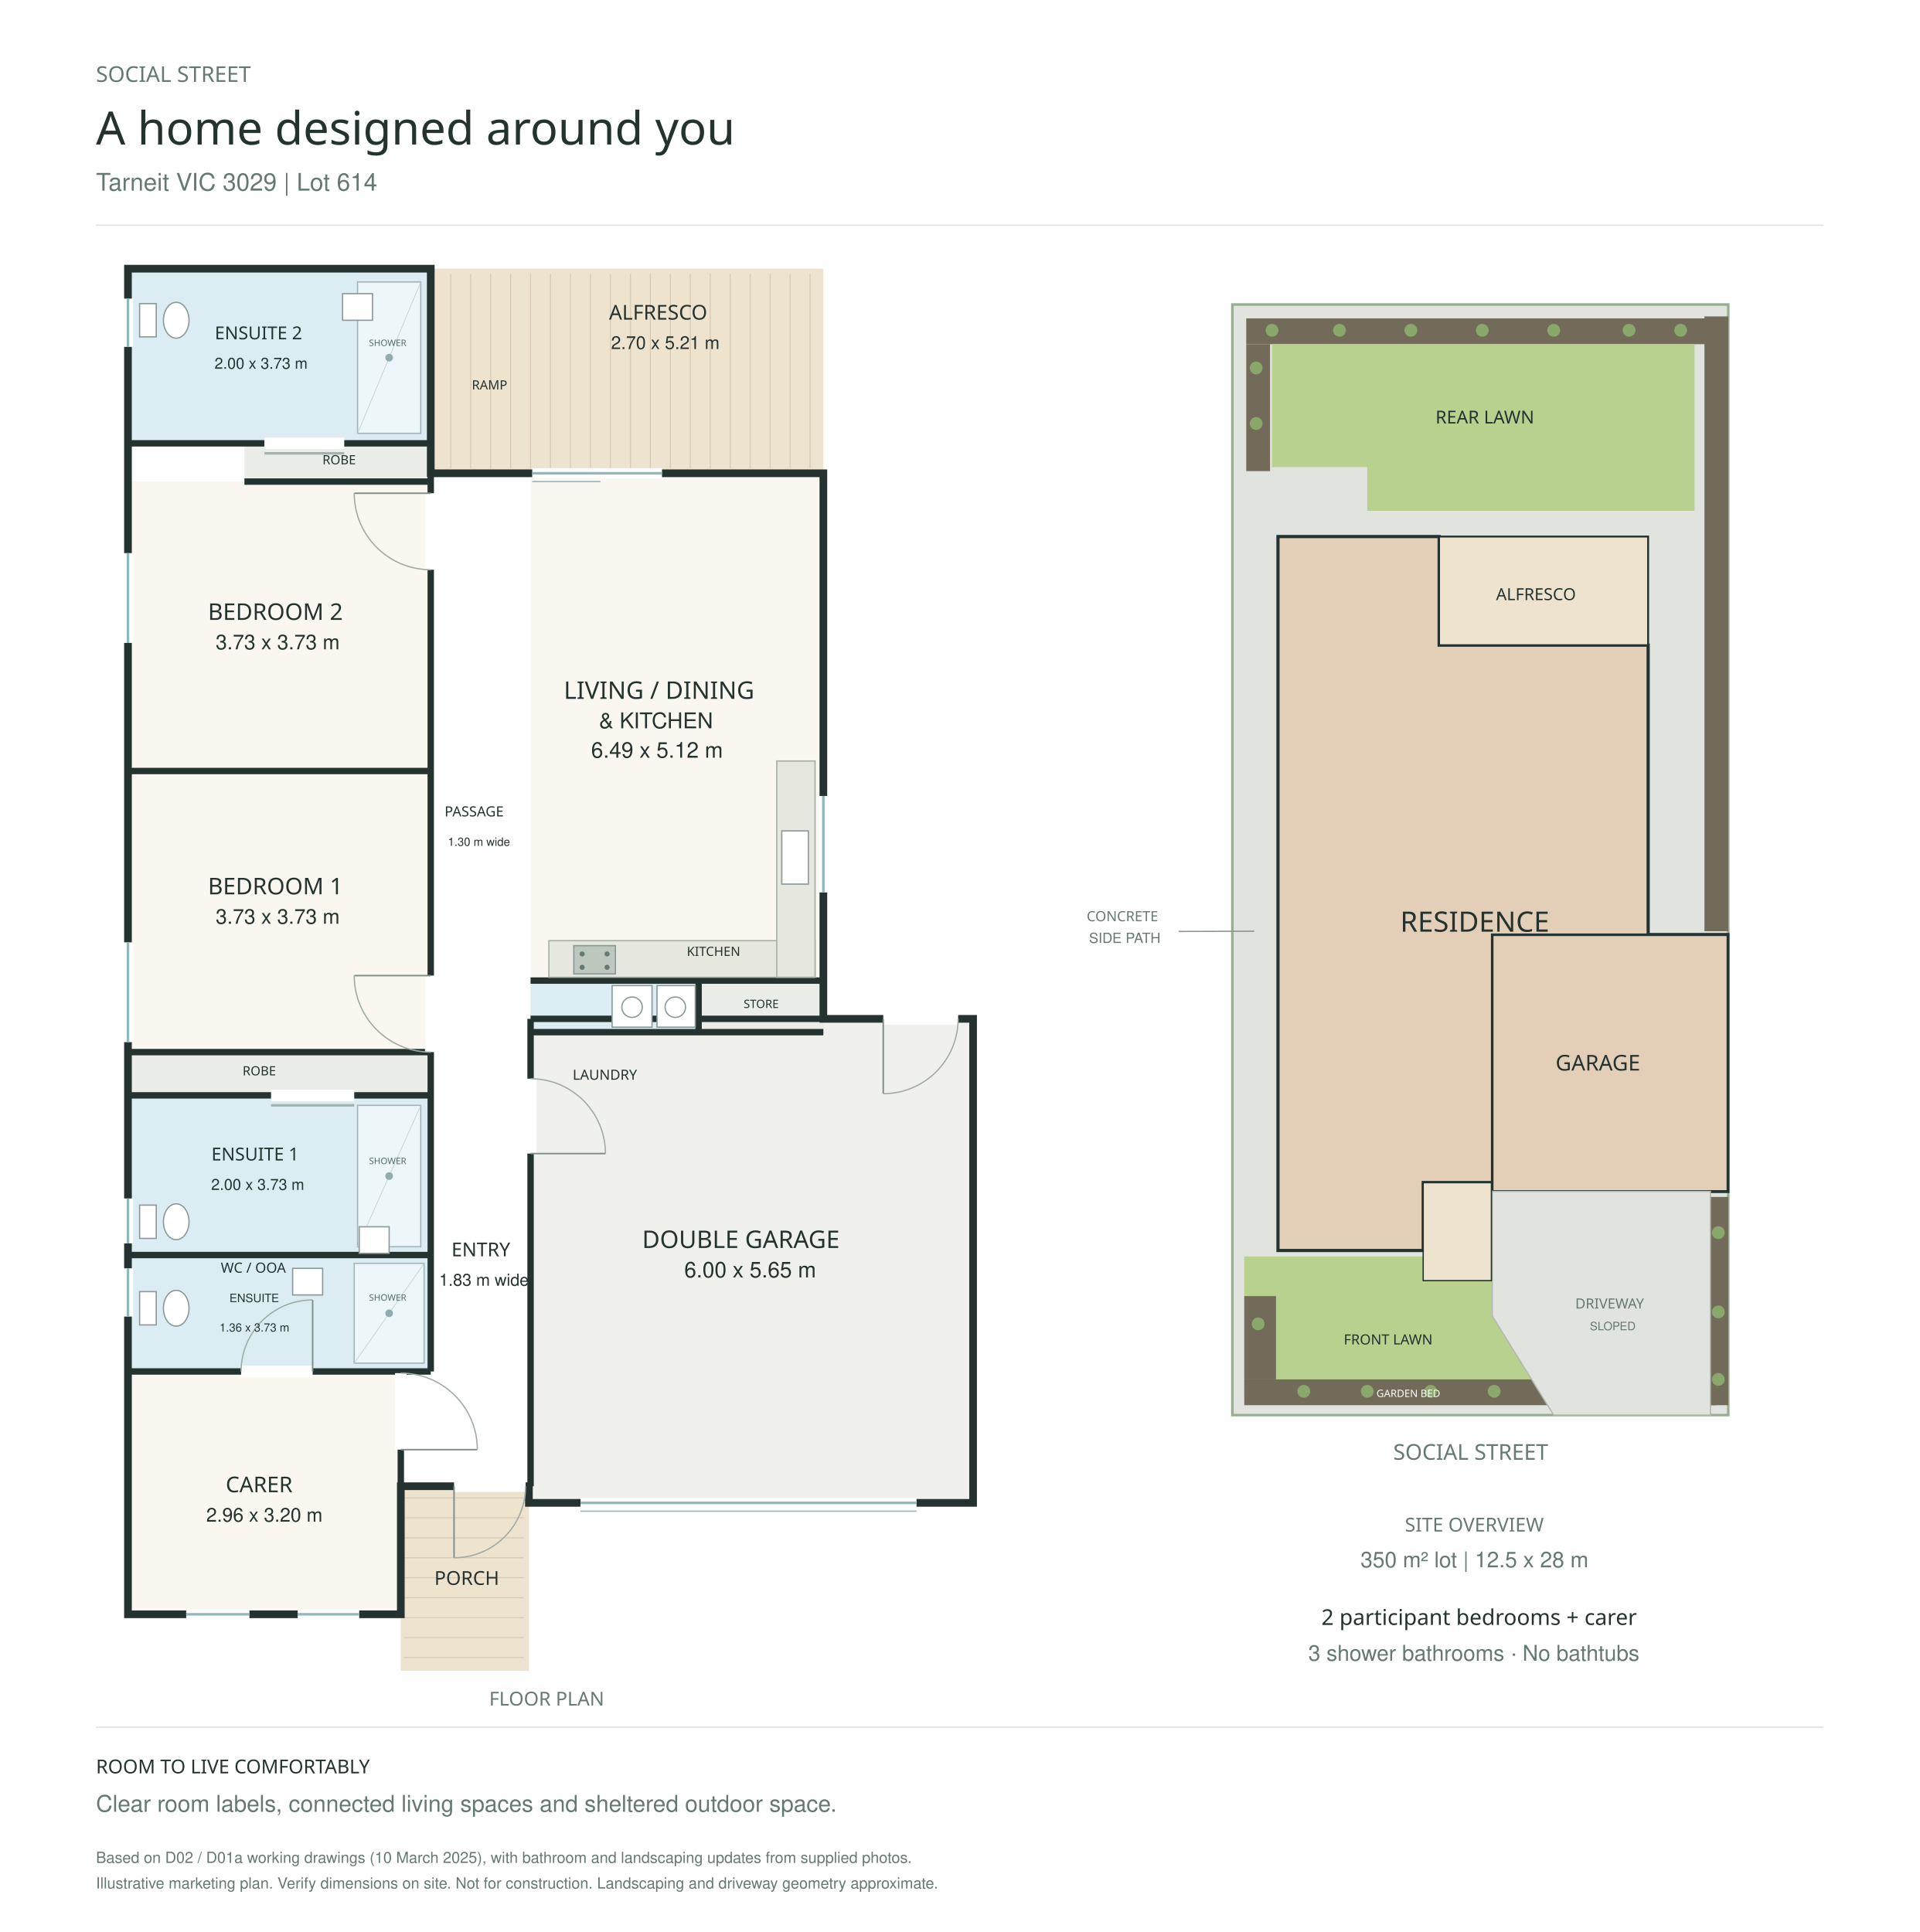
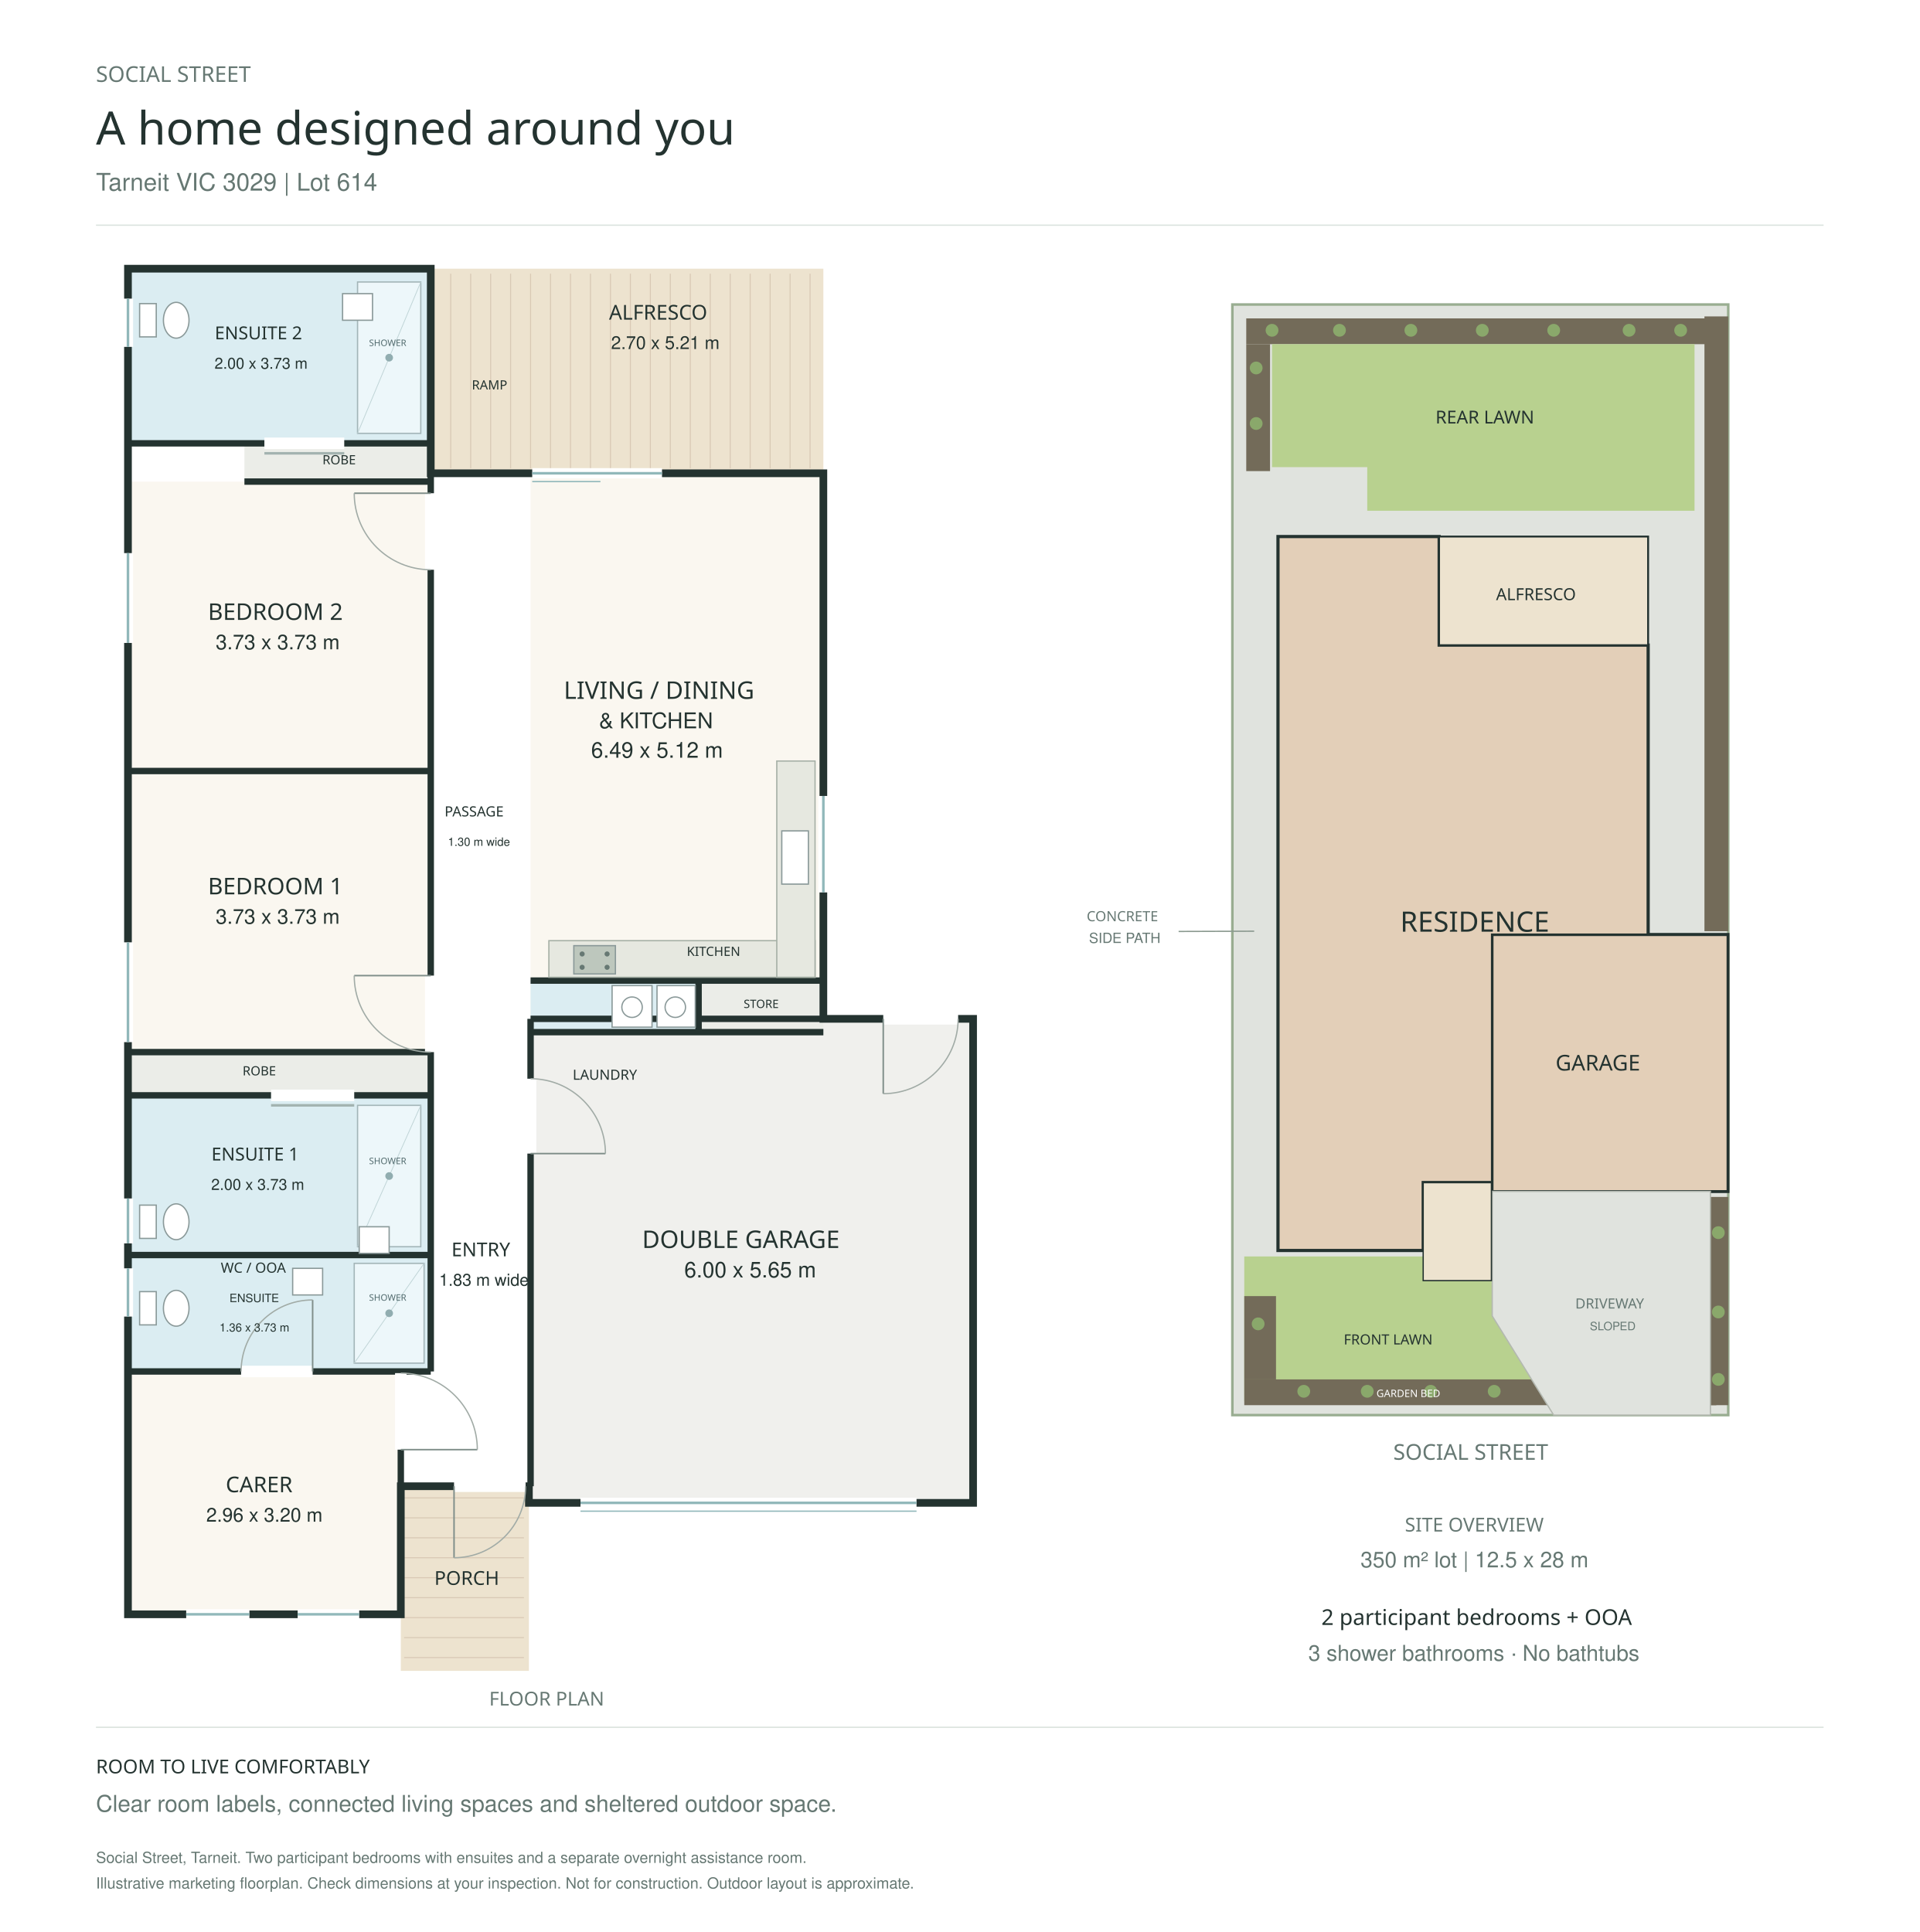
<svg xmlns="http://www.w3.org/2000/svg" width="1500" height="1510" preserveAspectRatio="xMinYMin meet" viewBox="0 0 1500 1510" version="1.0" fill-rule="evenodd">
  <clipPath id="clip">
    <rect x="0" y="0" width="1500" height="1510" />
  </clipPath>
  <g id="group" transform="scale(1,-1) translate(0,-1510)" style="clip-path: url(#clip)">
    <g transform="">
      <rect x="0" y="0" width="1500" height="1510" style="stroke: none; stroke-linecap: butt; stroke-width: 1; fill: rgb(100%,100%,100%); fill-rule: evenodd;" />
      <text x="75" y="1446" style="font-family: Helvetica-Bold; font-size: 17px;fill: rgb(40%,47%,45%); stroke:none;" transform="translate(0,2892) scale(1,-1)">SOCIAL STREET</text>
      <text x="75" y="1397" style="font-family: Helvetica-Bold; font-size: 36px;fill: rgb(14%,20%,19%); stroke:none;" transform="translate(0,2794) scale(1,-1)">A home designed around you</text>
      <text x="75" y="1361" style="font-family: Helvetica; font-size: 19px;fill: rgb(40%,47%,45%); stroke:none;" transform="translate(0,2722) scale(1,-1)">Tarneit VIC 3029  |  Lot 614</text>
      <path d="M 75,1334 L 1425,1334 Z" style="stroke: rgb(86%,89%,87%); stroke-linecap: butt; stroke-width: 1;" />
      <polygon points="100 248.3, 100 1300, 336.6 1300, 336.6 1140.1, 643.4 1140.1, 643.4 713.7, 760.4 713.7, 760.4 335.4, 413.3 335.4, 413.3 348.4, 313.2 348.4, 313.2 248.3" style="stroke: none; stroke-linecap: butt; stroke-width: 5; fill: rgb(100%,100%,100%); fill-rule: evenodd;" />
      <rect x="100.0" y="248.3" width="213.2" height="189.8" style="stroke: none; stroke-linecap: butt; stroke-width: 1; fill: rgb(98%,97%,94%); fill-rule: evenodd;" />
      <rect x="100.0" y="438.1" width="236.6" height="91.0" style="stroke: none; stroke-linecap: butt; stroke-width: 1; fill: rgb(86%,93%,95%); fill-rule: evenodd;" />
      <rect x="100.0" y="529.1" width="236.6" height="124.8" style="stroke: none; stroke-linecap: butt; stroke-width: 1; fill: rgb(86%,93%,95%); fill-rule: evenodd;" />
      <rect x="100.0" y="687.7" width="236.6" height="219.7" style="stroke: none; stroke-linecap: butt; stroke-width: 1; fill: rgb(98%,97%,94%); fill-rule: evenodd;" />
      <rect x="100.0" y="907.4" width="236.6" height="226.2" style="stroke: none; stroke-linecap: butt; stroke-width: 1; fill: rgb(98%,97%,94%); fill-rule: evenodd;" />
      <rect x="100.0" y="1163.5" width="236.6" height="136.5" style="stroke: none; stroke-linecap: butt; stroke-width: 1; fill: rgb(86%,93%,95%); fill-rule: evenodd;" />
      <rect x="414.6" y="713.7" width="228.8" height="426.4" style="stroke: none; stroke-linecap: butt; stroke-width: 1; fill: rgb(98%,97%,94%); fill-rule: evenodd;" />
      <rect x="414.6" y="335.4" width="345.8" height="378.3" style="stroke: none; stroke-linecap: butt; stroke-width: 1; fill: rgb(94%,94%,93%); fill-rule: evenodd;" />
      <rect x="100.0" y="653.9" width="236.6" height="33.8" style="stroke: none; stroke-linecap: butt; stroke-width: 1; fill: rgb(92%,93%,91%); fill-rule: evenodd;" />
      <rect x="191.0" y="1133.6" width="145.6" height="29.9" style="stroke: none; stroke-linecap: butt; stroke-width: 1; fill: rgb(92%,93%,91%); fill-rule: evenodd;" />
      <rect x="414.6" y="703.3" width="131.3" height="40.3" style="stroke: none; stroke-linecap: butt; stroke-width: 1; fill: rgb(86%,93%,95%); fill-rule: evenodd;" />
      <rect x="545.9" y="703.3" width="97.5" height="40.3" style="stroke: none; stroke-linecap: butt; stroke-width: 1; fill: rgb(92%,93%,91%); fill-rule: evenodd;" />
      <rect x="313.2" y="204.1" width="100.1" height="144.3" style="stroke: none; stroke-linecap: butt; stroke-width: 1; fill: rgb(93%,89%,81%); fill-rule: evenodd;" />
      <rect x="336.6" y="1140.1" width="306.8" height="159.9" style="stroke: none; stroke-linecap: butt; stroke-width: 1; fill: rgb(93%,89%,81%); fill-rule: evenodd;" />
      <path d="M 352.2,1144 L 352.2,1296.1 Z" style="stroke: rgb(85%,79%,71%); stroke-linecap: butt; stroke-width: 0.8;" />
      <path d="M 367.8,1144 L 367.8,1296.1 Z" style="stroke: rgb(85%,79%,71%); stroke-linecap: butt; stroke-width: 0.8;" />
      <path d="M 383.4,1144 L 383.4,1296.1 Z" style="stroke: rgb(85%,79%,71%); stroke-linecap: butt; stroke-width: 0.8;" />
      <path d="M 399,1144 L 399,1296.1 Z" style="stroke: rgb(85%,79%,71%); stroke-linecap: butt; stroke-width: 0.8;" />
      <path d="M 414.6,1144 L 414.6,1296.1 Z" style="stroke: rgb(85%,79%,71%); stroke-linecap: butt; stroke-width: 0.8;" />
      <path d="M 430.2,1144 L 430.2,1296.1 Z" style="stroke: rgb(85%,79%,71%); stroke-linecap: butt; stroke-width: 0.8;" />
      <path d="M 445.8,1144 L 445.8,1296.1 Z" style="stroke: rgb(85%,79%,71%); stroke-linecap: butt; stroke-width: 0.8;" />
      <path d="M 461.4,1144 L 461.4,1296.1 Z" style="stroke: rgb(85%,79%,71%); stroke-linecap: butt; stroke-width: 0.8;" />
      <path d="M 477,1144 L 477,1296.1 Z" style="stroke: rgb(85%,79%,71%); stroke-linecap: butt; stroke-width: 0.8;" />
      <path d="M 492.6,1144 L 492.6,1296.1 Z" style="stroke: rgb(85%,79%,71%); stroke-linecap: butt; stroke-width: 0.8;" />
      <path d="M 508.2,1144 L 508.2,1296.1 Z" style="stroke: rgb(85%,79%,71%); stroke-linecap: butt; stroke-width: 0.8;" />
      <path d="M 523.8,1144 L 523.8,1296.1 Z" style="stroke: rgb(85%,79%,71%); stroke-linecap: butt; stroke-width: 0.8;" />
      <path d="M 539.4,1144 L 539.4,1296.1 Z" style="stroke: rgb(85%,79%,71%); stroke-linecap: butt; stroke-width: 0.8;" />
      <path d="M 555,1144 L 555,1296.1 Z" style="stroke: rgb(85%,79%,71%); stroke-linecap: butt; stroke-width: 0.8;" />
      <path d="M 570.6,1144 L 570.6,1296.1 Z" style="stroke: rgb(85%,79%,71%); stroke-linecap: butt; stroke-width: 0.8;" />
      <path d="M 586.2,1144 L 586.2,1296.1 Z" style="stroke: rgb(85%,79%,71%); stroke-linecap: butt; stroke-width: 0.8;" />
      <path d="M 601.8,1144 L 601.8,1296.1 Z" style="stroke: rgb(85%,79%,71%); stroke-linecap: butt; stroke-width: 0.8;" />
      <path d="M 617.4,1144 L 617.4,1296.1 Z" style="stroke: rgb(85%,79%,71%); stroke-linecap: butt; stroke-width: 0.8;" />
      <path d="M 633,1144 L 633,1296.1 Z" style="stroke: rgb(85%,79%,71%); stroke-linecap: butt; stroke-width: 0.8;" />
      <path d="M 315.8,214.5 L 409.4,214.5 Z" style="stroke: rgb(85%,79%,71%); stroke-linecap: butt; stroke-width: 0.8;" />
      <path d="M 315.8,230.1 L 409.4,230.1 Z" style="stroke: rgb(85%,79%,71%); stroke-linecap: butt; stroke-width: 0.8;" />
      <path d="M 315.8,245.7 L 409.4,245.7 Z" style="stroke: rgb(85%,79%,71%); stroke-linecap: butt; stroke-width: 0.8;" />
      <path d="M 315.8,261.3 L 409.4,261.3 Z" style="stroke: rgb(85%,79%,71%); stroke-linecap: butt; stroke-width: 0.8;" />
      <path d="M 315.8,276.9 L 409.4,276.9 Z" style="stroke: rgb(85%,79%,71%); stroke-linecap: butt; stroke-width: 0.8;" />
      <path d="M 315.8,292.5 L 409.4,292.5 Z" style="stroke: rgb(85%,79%,71%); stroke-linecap: butt; stroke-width: 0.8;" />
      <path d="M 315.8,308.1 L 409.4,308.1 Z" style="stroke: rgb(85%,79%,71%); stroke-linecap: butt; stroke-width: 0.8;" />
      <path d="M 315.8,323.7 L 409.4,323.7 Z" style="stroke: rgb(85%,79%,71%); stroke-linecap: butt; stroke-width: 0.8;" />
      <path d="M 315.8,339.3 L 409.4,339.3 Z" style="stroke: rgb(85%,79%,71%); stroke-linecap: butt; stroke-width: 0.8;" />
      <polygon points="100 248.3, 100 1300, 336.6 1300, 336.6 1140.1, 643.4 1140.1, 643.4 713.7, 760.4 713.7, 760.4 335.4, 413.3 335.4, 413.3 348.4, 313.2 348.4, 313.2 248.3" style="stroke: rgb(14%,20%,19%); stroke-linecap: butt; stroke-width: 6; fill: none; fill-rule: evenodd;" />
      <path d="M 100,438.1 L 336.6,438.1 Z" style="stroke: rgb(14%,20%,19%); stroke-linecap: butt; stroke-width: 5;" />
      <path d="M 100,529.1 L 336.6,529.1 Z" style="stroke: rgb(14%,20%,19%); stroke-linecap: butt; stroke-width: 5;" />
      <path d="M 100,653.9 L 336.6,653.9 Z" style="stroke: rgb(14%,20%,19%); stroke-linecap: butt; stroke-width: 5;" />
      <path d="M 100,687.7 L 336.6,687.7 Z" style="stroke: rgb(14%,20%,19%); stroke-linecap: butt; stroke-width: 5;" />
      <path d="M 100,907.4 L 336.6,907.4 Z" style="stroke: rgb(14%,20%,19%); stroke-linecap: butt; stroke-width: 5;" />
      <path d="M 191,1133.6 L 336.6,1133.6 Z" style="stroke: rgb(14%,20%,19%); stroke-linecap: butt; stroke-width: 5;" />
      <path d="M 100,1163.5 L 336.6,1163.5 Z" style="stroke: rgb(14%,20%,19%); stroke-linecap: butt; stroke-width: 5;" />
      <path d="M 336.6,438.1 L 336.6,1140.1 Z" style="stroke: rgb(14%,20%,19%); stroke-linecap: butt; stroke-width: 5;" />
      <path d="M 313.2,248.3 L 313.2,438.1 Z" style="stroke: rgb(14%,20%,19%); stroke-linecap: butt; stroke-width: 5;" />
      <path d="M 414.6,348.4 L 414.6,713.7 Z" style="stroke: rgb(14%,20%,19%); stroke-linecap: butt; stroke-width: 5;" />
      <path d="M 414.6,713.7 L 760.4,713.7 Z" style="stroke: rgb(14%,20%,19%); stroke-linecap: butt; stroke-width: 5;" />
      <path d="M 414.6,743.6 L 643.4,743.6 Z" style="stroke: rgb(14%,20%,19%); stroke-linecap: butt; stroke-width: 5;" />
      <path d="M 414.6,703.3 L 643.4,703.3 Z" style="stroke: rgb(14%,20%,19%); stroke-linecap: butt; stroke-width: 5;" />
      <path d="M 545.9,703.3 L 545.9,743.6 Z" style="stroke: rgb(14%,20%,19%); stroke-linecap: butt; stroke-width: 5;" />
      <path d="M 313.2,377 L 313.2,436.8 Z" style="stroke: rgb(100%,100%,100%); stroke-linecap: butt; stroke-width: 9;" />
      <path d="M 313.2,377 L 373,377 Z" style="stroke: rgb(50%,56%,54%); stroke-linecap: butt; stroke-width: 1.2;" />
      <path d="M 313.2 436.8 C 346.228 436.8 373 410.028 373 377 " style="stroke: rgb(63%,67%,65%); stroke-linecap: butt; stroke-width: 1; fill: none; fill-rule: evenodd;" />
      <path d="M 244.3,438.1 L 188.4,438.1 Z" style="stroke: rgb(100%,100%,100%); stroke-linecap: butt; stroke-width: 9;" />
      <path d="M 244.3,438.1 L 244.3,494 Z" style="stroke: rgb(50%,56%,54%); stroke-linecap: butt; stroke-width: 1.2;" />
      <path d="M 188.4 438.1 C 188.4 468.974 213.426 494 244.3 494 " style="stroke: rgb(63%,67%,65%); stroke-linecap: butt; stroke-width: 1; fill: none; fill-rule: evenodd;" />
      <path d="M 336.6,747.5 L 336.6,687.7 Z" style="stroke: rgb(100%,100%,100%); stroke-linecap: butt; stroke-width: 9;" />
      <path d="M 336.6,747.5 L 276.8,747.5 Z" style="stroke: rgb(50%,56%,54%); stroke-linecap: butt; stroke-width: 1.2;" />
      <path d="M 336.6 687.7 C 303.572 687.7 276.8 714.472 276.8 747.5 " style="stroke: rgb(63%,67%,65%); stroke-linecap: butt; stroke-width: 1; fill: none; fill-rule: evenodd;" />
      <path d="M 336.6,1124.5 L 336.6,1064.7 Z" style="stroke: rgb(100%,100%,100%); stroke-linecap: butt; stroke-width: 9;" />
      <path d="M 336.6,1124.5 L 276.8,1124.5 Z" style="stroke: rgb(50%,56%,54%); stroke-linecap: butt; stroke-width: 1.2;" />
      <path d="M 336.6 1064.7 C 303.572 1064.7 276.8 1091.472 276.8 1124.5 " style="stroke: rgb(63%,67%,65%); stroke-linecap: butt; stroke-width: 1; fill: none; fill-rule: evenodd;" />
      <path d="M 414.6,608.4 L 414.6,666.9 Z" style="stroke: rgb(100%,100%,100%); stroke-linecap: butt; stroke-width: 9;" />
      <path d="M 414.6,608.4 L 473.1,608.4 Z" style="stroke: rgb(50%,56%,54%); stroke-linecap: butt; stroke-width: 1.2;" />
      <path d="M 414.6 666.9 C 446.91 666.9 473.1 640.71 473.1 608.4 " style="stroke: rgb(63%,67%,65%); stroke-linecap: butt; stroke-width: 1; fill: none; fill-rule: evenodd;" />
      <path d="M 690.2,713.7 L 748.7,713.7 Z" style="stroke: rgb(100%,100%,100%); stroke-linecap: butt; stroke-width: 9;" />
      <path d="M 690.2,713.7 L 690.2,655.2 Z" style="stroke: rgb(50%,56%,54%); stroke-linecap: butt; stroke-width: 1.2;" />
      <path d="M 748.7 713.7 C 748.7 681.39 722.51 655.2 690.2 655.2 " style="stroke: rgb(63%,67%,65%); stroke-linecap: butt; stroke-width: 1; fill: none; fill-rule: evenodd;" />
      <path d="M 354.8,348.4 L 410.7,348.4 Z" style="stroke: rgb(100%,100%,100%); stroke-linecap: butt; stroke-width: 9;" />
      <path d="M 354.8,348.4 L 354.8,292.5 Z" style="stroke: rgb(50%,56%,54%); stroke-linecap: butt; stroke-width: 1.2;" />
      <path d="M 410.7 348.4 C 410.7 317.526 385.674 292.5 354.8 292.5 " style="stroke: rgb(63%,67%,65%); stroke-linecap: butt; stroke-width: 1; fill: none; fill-rule: evenodd;" />
      <path d="M 145.5,248.3 L 194.9,248.3 Z" style="stroke: rgb(100%,100%,100%); stroke-linecap: butt; stroke-width: 8;" />
      <path d="M 145.5,248.3 L 194.9,248.3 Z" style="stroke: rgb(57%,72%,73%); stroke-linecap: butt; stroke-width: 2;" />
      <path d="M 232.6,248.3 L 280.7,248.3 Z" style="stroke: rgb(100%,100%,100%); stroke-linecap: butt; stroke-width: 8;" />
      <path d="M 232.6,248.3 L 280.7,248.3 Z" style="stroke: rgb(57%,72%,73%); stroke-linecap: butt; stroke-width: 2;" />
      <path d="M 100,481 L 100,518.7 Z" style="stroke: rgb(100%,100%,100%); stroke-linecap: butt; stroke-width: 8;" />
      <path d="M 100,481 L 100,518.7 Z" style="stroke: rgb(57%,72%,73%); stroke-linecap: butt; stroke-width: 2;" />
      <path d="M 100,538.2 L 100,573.3 Z" style="stroke: rgb(100%,100%,100%); stroke-linecap: butt; stroke-width: 8;" />
      <path d="M 100,538.2 L 100,573.3 Z" style="stroke: rgb(57%,72%,73%); stroke-linecap: butt; stroke-width: 2;" />
      <path d="M 100,695.5 L 100,773.5 Z" style="stroke: rgb(100%,100%,100%); stroke-linecap: butt; stroke-width: 8;" />
      <path d="M 100,695.5 L 100,773.5 Z" style="stroke: rgb(57%,72%,73%); stroke-linecap: butt; stroke-width: 2;" />
      <path d="M 100,1007.5 L 100,1077.7 Z" style="stroke: rgb(100%,100%,100%); stroke-linecap: butt; stroke-width: 8;" />
      <path d="M 100,1007.5 L 100,1077.7 Z" style="stroke: rgb(57%,72%,73%); stroke-linecap: butt; stroke-width: 2;" />
      <path d="M 100,1238.9 L 100,1276.6 Z" style="stroke: rgb(100%,100%,100%); stroke-linecap: butt; stroke-width: 8;" />
      <path d="M 100,1238.9 L 100,1276.6 Z" style="stroke: rgb(57%,72%,73%); stroke-linecap: butt; stroke-width: 2;" />
      <path d="M 643.4,812.5 L 643.4,887.9 Z" style="stroke: rgb(100%,100%,100%); stroke-linecap: butt; stroke-width: 8;" />
      <path d="M 643.4,812.5 L 643.4,887.9 Z" style="stroke: rgb(57%,72%,73%); stroke-linecap: butt; stroke-width: 2;" />
      <path d="M 453.6,335.4 L 716.2,335.4 Z" style="stroke: rgb(100%,100%,100%); stroke-linecap: butt; stroke-width: 8;" />
      <path d="M 453.6,335.4 L 716.2,335.4 Z" style="stroke: rgb(57%,72%,73%); stroke-linecap: butt; stroke-width: 2;" />
      <path d="M 453.6,328.9 L 716.2,328.9 Z" style="stroke: rgb(57%,72%,73%); stroke-linecap: butt; stroke-width: 1;" />
      <path d="M 415.9,1140.1 L 517.3,1140.1 Z" style="stroke: rgb(100%,100%,100%); stroke-linecap: butt; stroke-width: 8;" />
      <path d="M 415.9,1140.1 L 517.3,1140.1 Z" style="stroke: rgb(57%,72%,73%); stroke-linecap: butt; stroke-width: 2;" />
      <path d="M 415.9,1133.6 L 469.2,1133.6 Z" style="stroke: rgb(57%,72%,73%); stroke-linecap: butt; stroke-width: 1;" />
      <path d="M 211.8,653.9 L 276.8,653.9 Z" style="stroke: rgb(100%,100%,100%); stroke-linecap: butt; stroke-width: 9;" />
      <path d="M 211.8,646.1 L 276.8,646.1 Z" style="stroke: rgb(64%,70%,69%); stroke-linecap: butt; stroke-width: 2;" />
      <path d="M 206.6,1163.5 L 269,1163.5 Z" style="stroke: rgb(100%,100%,100%); stroke-linecap: butt; stroke-width: 9;" />
      <path d="M 206.6,1155.7 L 269,1155.7 Z" style="stroke: rgb(64%,70%,69%); stroke-linecap: butt; stroke-width: 2;" />
      <rect x="276.8" y="444.6" width="54.6" height="78.0" style="stroke: rgb(64%,71%,72%); stroke-linecap: butt; stroke-width: 1; fill: rgb(93%,97%,98%); fill-rule: evenodd;" />
      <path d="M 276.8,444.6 L 331.4,522.6 Z" style="stroke: rgb(75%,83%,84%); stroke-linecap: butt; stroke-width: 0.6;" />
      <ellipse cx="304.1" cy="483.6" rx="3.0" ry="3.0" style="stroke: none; stroke-linecap: butt; stroke-width: 1; fill: rgb(57%,68%,69%); fill-rule: evenodd;" />
      <text x="288.35" y="493.6" style="font-family: Helvetica-Bold; font-size: 7px;fill: rgb(32%,42%,43%); stroke:none;" transform="translate(0,987) scale(1,-1)">SHOWER</text>
      <rect x="279.4" y="535.6" width="49.4" height="110.5" style="stroke: rgb(64%,71%,72%); stroke-linecap: butt; stroke-width: 1; fill: rgb(93%,97%,98%); fill-rule: evenodd;" />
      <path d="M 279.4,535.6 L 328.8,646.1 Z" style="stroke: rgb(75%,83%,84%); stroke-linecap: butt; stroke-width: 0.6;" />
      <ellipse cx="304.1" cy="590.85" rx="3.0" ry="3.0" style="stroke: none; stroke-linecap: butt; stroke-width: 1; fill: rgb(57%,68%,69%); fill-rule: evenodd;" />
      <text x="288.35" y="600.85" style="font-family: Helvetica-Bold; font-size: 7px;fill: rgb(32%,42%,43%); stroke:none;" transform="translate(0,1201) scale(1,-1)">SHOWER</text>
      <rect x="279.4" y="1171.3" width="49.4" height="118.3" style="stroke: rgb(64%,71%,72%); stroke-linecap: butt; stroke-width: 1; fill: rgb(93%,97%,98%); fill-rule: evenodd;" />
      <path d="M 279.4,1171.3 L 328.8,1289.6 Z" style="stroke: rgb(75%,83%,84%); stroke-linecap: butt; stroke-width: 0.6;" />
      <ellipse cx="304.1" cy="1230.45" rx="3.0" ry="3.0" style="stroke: none; stroke-linecap: butt; stroke-width: 1; fill: rgb(57%,68%,69%); fill-rule: evenodd;" />
      <text x="288.35" y="1240.45" style="font-family: Helvetica-Bold; font-size: 7px;fill: rgb(32%,42%,43%); stroke:none;" transform="translate(0,2480) scale(1,-1)">SHOWER</text>
      <ellipse cx="137.7" cy="487.5" rx="10.0" ry="14.0" style="stroke: rgb(54%,60%,60%); stroke-linecap: butt; stroke-width: 1; fill: rgb(100%,100%,100%); fill-rule: evenodd;" />
      <rect x="109.1" y="474.5" width="13.0" height="26.0" style="stroke: rgb(54%,60%,60%); stroke-linecap: butt; stroke-width: 1; fill: rgb(100%,100%,100%); fill-rule: evenodd;" />
      <ellipse cx="137.7" cy="555.1" rx="10.0" ry="14.0" style="stroke: rgb(54%,60%,60%); stroke-linecap: butt; stroke-width: 1; fill: rgb(100%,100%,100%); fill-rule: evenodd;" />
      <rect x="109.1" y="542.1" width="13.0" height="26.0" style="stroke: rgb(54%,60%,60%); stroke-linecap: butt; stroke-width: 1; fill: rgb(100%,100%,100%); fill-rule: evenodd;" />
      <ellipse cx="137.7" cy="1259.7" rx="10.0" ry="14.0" style="stroke: rgb(54%,60%,60%); stroke-linecap: butt; stroke-width: 1; fill: rgb(100%,100%,100%); fill-rule: evenodd;" />
      <rect x="109.1" y="1246.7" width="13.0" height="26.0" style="stroke: rgb(54%,60%,60%); stroke-linecap: butt; stroke-width: 1; fill: rgb(100%,100%,100%); fill-rule: evenodd;" />
      <rect x="228.7" y="497.9" width="23.4" height="20.8" style="stroke: rgb(54%,60%,60%); stroke-linecap: butt; stroke-width: 1; fill: rgb(100%,100%,100%); fill-rule: evenodd;" />
      <rect x="280.7" y="530.4" width="23.4" height="20.8" style="stroke: rgb(54%,60%,60%); stroke-linecap: butt; stroke-width: 1; fill: rgb(100%,100%,100%); fill-rule: evenodd;" />
      <rect x="267.7" y="1259.7" width="23.4" height="20.8" style="stroke: rgb(54%,60%,60%); stroke-linecap: butt; stroke-width: 1; fill: rgb(100%,100%,100%); fill-rule: evenodd;" />
      <rect x="428.9" y="746.2" width="208" height="28.6" style="stroke: rgb(65%,69%,65%); stroke-linecap: butt; stroke-width: 1; fill: rgb(90%,91%,88%); fill-rule: evenodd;" />
      <rect x="607.0" y="746.2" width="29.9" height="169.0" style="stroke: rgb(65%,69%,65%); stroke-linecap: butt; stroke-width: 1; fill: rgb(90%,91%,88%); fill-rule: evenodd;" />
      <rect x="610.9" y="819" width="20.8" height="41.6" style="stroke: rgb(54%,60%,60%); stroke-linecap: butt; stroke-width: 1; fill: rgb(100%,100%,100%); fill-rule: evenodd;" />
      <rect x="448.4" y="748.8" width="32.5" height="22.1" style="stroke: rgb(54%,60%,60%); stroke-linecap: butt; stroke-width: 1; fill: rgb(74%,78%,74%); fill-rule: evenodd;" />
      <ellipse cx="454.9" cy="754.0" rx="2.0" ry="2.0" style="stroke: none; stroke-linecap: butt; stroke-width: 1; fill: rgb(40%,47%,45%); fill-rule: evenodd;" />
      <ellipse cx="454.9" cy="764.4" rx="2.0" ry="2.0" style="stroke: none; stroke-linecap: butt; stroke-width: 1; fill: rgb(40%,47%,45%); fill-rule: evenodd;" />
      <ellipse cx="474.4" cy="754.0" rx="2.0" ry="2.0" style="stroke: none; stroke-linecap: butt; stroke-width: 1; fill: rgb(40%,47%,45%); fill-rule: evenodd;" />
      <ellipse cx="474.4" cy="764.4" rx="2.0" ry="2.0" style="stroke: none; stroke-linecap: butt; stroke-width: 1; fill: rgb(40%,47%,45%); fill-rule: evenodd;" />
      <rect x="478.3" y="707.2" width="31.2" height="32.5" style="stroke: rgb(54%,60%,60%); stroke-linecap: butt; stroke-width: 1; fill: rgb(100%,100%,100%); fill-rule: evenodd;" />
      <rect x="513.4" y="707.2" width="29.9" height="32.5" style="stroke: rgb(54%,60%,60%); stroke-linecap: butt; stroke-width: 1; fill: rgb(100%,100%,100%); fill-rule: evenodd;" />
      <ellipse cx="493.9" cy="722.8" rx="8.0" ry="8.0" style="stroke: rgb(54%,60%,60%); stroke-linecap: butt; stroke-width: 1; fill: rgb(100%,100%,100%); fill-rule: evenodd;" />
      <ellipse cx="527.7" cy="722.8" rx="8.0" ry="8.0" style="stroke: rgb(54%,60%,60%); stroke-linecap: butt; stroke-width: 1; fill: rgb(100%,100%,100%); fill-rule: evenodd;" />
      <text x="176.383" y="344.3" style="font-family: Helvetica-Bold; font-size: 17px;fill: rgb(14%,20%,19%); stroke:none;" transform="translate(0,688) scale(1,-1)">CARER</text>
      <text x="161.158" y="321.3" style="font-family: Helvetica; font-size: 15px;fill: rgb(14%,20%,19%); stroke:none;" transform="translate(0,642) scale(1,-1)">2.96 x 3.20 m</text>
      <text x="172.521" y="515.7" style="font-family: Helvetica-Bold; font-size: 11px;fill: rgb(14%,20%,19%); stroke:none;" transform="translate(0,1031) scale(1,-1)">WC / OOA</text>
      <text x="179.297" y="492.7" style="font-family: Helvetica; font-size: 9px;fill: rgb(14%,20%,19%); stroke:none;" transform="translate(0,985) scale(1,-1)">ENSUITE</text>
      <text x="171.535" y="469.7" style="font-family: Helvetica; font-size: 9px;fill: rgb(14%,20%,19%); stroke:none;" transform="translate(0,939) scale(1,-1)">1.36 x 3.73 m</text>
      <text x="165.224" y="603.0" style="font-family: Helvetica-Bold; font-size: 14px;fill: rgb(14%,20%,19%); stroke:none;" transform="translate(0,1206) scale(1,-1)">ENSUITE 1</text>
      <text x="165.046" y="580.0" style="font-family: Helvetica; font-size: 12px;fill: rgb(14%,20%,19%); stroke:none;" transform="translate(0,1160) scale(1,-1)">2.00 x 3.73 m</text>
      <text x="162.496" y="811.0" style="font-family: Helvetica-Bold; font-size: 18px;fill: rgb(14%,20%,19%); stroke:none;" transform="translate(0,1622) scale(1,-1)">BEDROOM 1</text>
      <text x="168.528" y="788.0" style="font-family: Helvetica; font-size: 16px;fill: rgb(14%,20%,19%); stroke:none;" transform="translate(0,1576) scale(1,-1)">3.73 x 3.73 m</text>
      <text x="162.496" y="1025.5" style="font-family: Helvetica-Bold; font-size: 18px;fill: rgb(14%,20%,19%); stroke:none;" transform="translate(0,2051) scale(1,-1)">BEDROOM 2</text>
      <text x="168.528" y="1002.5" style="font-family: Helvetica; font-size: 16px;fill: rgb(14%,20%,19%); stroke:none;" transform="translate(0,2005) scale(1,-1)">3.73 x 3.73 m</text>
      <text x="167.824" y="1245.2" style="font-family: Helvetica-Bold; font-size: 14px;fill: rgb(14%,20%,19%); stroke:none;" transform="translate(0,2490) scale(1,-1)">ENSUITE 2</text>
      <text x="167.646" y="1222.2" style="font-family: Helvetica; font-size: 12px;fill: rgb(14%,20%,19%); stroke:none;" transform="translate(0,2444) scale(1,-1)">2.00 x 3.73 m</text>
      <text x="189.555" y="669.5" style="font-family: Helvetica-Bold; font-size: 10px;fill: rgb(14%,20%,19%); stroke:none;" transform="translate(0,1339) scale(1,-1)">ROBE</text>
      <text x="251.955" y="1147.9" style="font-family: Helvetica-Bold; font-size: 10px;fill: rgb(14%,20%,19%); stroke:none;" transform="translate(0,2295) scale(1,-1)">ROBE</text>
      <text x="440.554" y="964.2" style="font-family: Helvetica-Bold; font-size: 19px;fill: rgb(14%,20%,19%); stroke:none;" transform="translate(0,1928) scale(1,-1)">LIVING / DINING</text>
      <text x="468.061" y="941.2" style="font-family: Helvetica; font-size: 17px;fill: rgb(14%,20%,19%); stroke:none;" transform="translate(0,1882) scale(1,-1)">&amp; KITCHEN</text>
      <text x="461.899" y="918.2" style="font-family: Helvetica; font-size: 17px;fill: rgb(14%,20%,19%); stroke:none;" transform="translate(0,1836) scale(1,-1)">6.49 x 5.12 m</text>
      <text x="501.755" y="535.4" style="font-family: Helvetica-Bold; font-size: 19px;fill: rgb(14%,20%,19%); stroke:none;" transform="translate(0,1070) scale(1,-1)">DOUBLE GARAGE</text>
      <text x="534.699" y="512.4" style="font-family: Helvetica; font-size: 17px;fill: rgb(14%,20%,19%); stroke:none;" transform="translate(0,1024) scale(1,-1)">6.00 x 5.65 m</text>
      <text x="352.782" y="528.9" style="font-family: Helvetica-Bold; font-size: 15px;fill: rgb(14%,20%,19%); stroke:none;" transform="translate(0,1057) scale(1,-1)">ENTRY</text>
      <text x="343.159" y="505.9" style="font-family: Helvetica; font-size: 13px;fill: rgb(14%,20%,19%); stroke:none;" transform="translate(0,1011) scale(1,-1)">1.83 m wide</text>
      <text x="347.405" y="872.1" style="font-family: Helvetica-Bold; font-size: 11px;fill: rgb(14%,20%,19%); stroke:none;" transform="translate(0,1744) scale(1,-1)">PASSAGE</text>
      <text x="350.041" y="849.1" style="font-family: Helvetica; font-size: 9px;fill: rgb(14%,20%,19%); stroke:none;" transform="translate(0,1698) scale(1,-1)">1.30 m wide</text>
      <text x="475.9" y="1260.8" style="font-family: Helvetica-Bold; font-size: 16px;fill: rgb(14%,20%,19%); stroke:none;" transform="translate(0,2521) scale(1,-1)">ALFRESCO</text>
      <text x="477.487" y="1237.8" style="font-family: Helvetica; font-size: 14px;fill: rgb(14%,20%,19%); stroke:none;" transform="translate(0,2475) scale(1,-1)">2.70 x 5.21 m</text>
      <text x="339.418" y="271.7" style="font-family: Helvetica-Bold; font-size: 15px;fill: rgb(14%,20%,19%); stroke:none;" transform="translate(0,543) scale(1,-1)">PORCH</text>
      <text x="536.68" y="763.1" style="font-family: Helvetica-Bold; font-size: 10px;fill: rgb(14%,20%,19%); stroke:none;" transform="translate(0,1526) scale(1,-1)">KITCHEN</text>
      <text x="447.516" y="666.9" style="font-family: Helvetica-Bold; font-size: 11px;fill: rgb(14%,20%,19%); stroke:none;" transform="translate(0,1333) scale(1,-1)">LAUNDRY</text>
      <text x="581.097" y="722.8" style="font-family: Helvetica-Bold; font-size: 9px;fill: rgb(14%,20%,19%); stroke:none;" transform="translate(0,1445) scale(1,-1)">STORE</text>
      <text x="368.68" y="1206.4" style="font-family: Helvetica-Bold; font-size: 10px;fill: rgb(14%,20%,19%); stroke:none;" transform="translate(0,2412) scale(1,-1)">RAMP</text>
      <text x="382.25" y="177" style="font-family: Helvetica-Bold; font-size: 15px;fill: rgb(40%,47%,45%); stroke:none;" transform="translate(0,354) scale(1,-1)">FLOOR PLAN</text>
      <rect x="963" y="404" width="387.5" height="868" style="stroke: rgb(60%,68%,57%); stroke-linecap: butt; stroke-width: 2; fill: rgb(88%,89%,87%); fill-rule: evenodd;" />
      <rect x="973.85" y="1241.0" width="359.6" height="20.15" style="stroke: none; stroke-linecap: butt; stroke-width: 1; fill: rgb(45%,42%,35%); fill-rule: evenodd;" />
      <rect x="973.85" y="1141.8" width="18.6" height="99.2" style="stroke: none; stroke-linecap: butt; stroke-width: 1; fill: rgb(45%,42%,35%); fill-rule: evenodd;" />
      <polygon points="994 1241, 1324.15 1241, 1324.15 1110.8, 1068.4 1110.8, 1068.4 1144.9, 994 1144.9" style="stroke: none; stroke-linecap: butt; stroke-width: 2; fill: rgb(72%,82%,56%); fill-rule: evenodd;" />
      <rect x="1331.9" y="782.2" width="18.6" height="480.5" style="stroke: none; stroke-linecap: butt; stroke-width: 1; fill: rgb(45%,42%,35%); fill-rule: evenodd;" />
      <rect x="972.3" y="414.85" width="368.9" height="113.15" style="stroke: none; stroke-linecap: butt; stroke-width: 1; fill: rgb(72%,82%,56%); fill-rule: evenodd;" />
      <rect x="972.3" y="411.75" width="368.9" height="20.15" style="stroke: none; stroke-linecap: butt; stroke-width: 1; fill: rgb(45%,42%,35%); fill-rule: evenodd;" />
      <rect x="972.3" y="431.9" width="24.8" height="65.1" style="stroke: none; stroke-linecap: butt; stroke-width: 1; fill: rgb(45%,42%,35%); fill-rule: evenodd;" />
      <rect x="1336.55" y="411.75" width="13.95" height="162.75" style="stroke: none; stroke-linecap: butt; stroke-width: 1; fill: rgb(45%,42%,35%); fill-rule: evenodd;" />
      <ellipse cx="994.0" cy="1251.85" rx="5.0" ry="5.0" style="stroke: none; stroke-linecap: butt; stroke-width: 1; fill: rgb(54%,66%,42%); fill-rule: evenodd;" />
      <ellipse cx="1046.7" cy="1251.85" rx="5.0" ry="5.0" style="stroke: none; stroke-linecap: butt; stroke-width: 1; fill: rgb(54%,66%,42%); fill-rule: evenodd;" />
      <ellipse cx="1102.5" cy="1251.85" rx="5.0" ry="5.0" style="stroke: none; stroke-linecap: butt; stroke-width: 1; fill: rgb(54%,66%,42%); fill-rule: evenodd;" />
      <ellipse cx="1158.3" cy="1251.85" rx="5.0" ry="5.0" style="stroke: none; stroke-linecap: butt; stroke-width: 1; fill: rgb(54%,66%,42%); fill-rule: evenodd;" />
      <ellipse cx="1214.1" cy="1251.85" rx="5.0" ry="5.0" style="stroke: none; stroke-linecap: butt; stroke-width: 1; fill: rgb(54%,66%,42%); fill-rule: evenodd;" />
      <ellipse cx="1273.0" cy="1251.85" rx="5.0" ry="5.0" style="stroke: none; stroke-linecap: butt; stroke-width: 1; fill: rgb(54%,66%,42%); fill-rule: evenodd;" />
      <ellipse cx="1313.3" cy="1251.85" rx="5.0" ry="5.0" style="stroke: none; stroke-linecap: butt; stroke-width: 1; fill: rgb(54%,66%,42%); fill-rule: evenodd;" />
      <ellipse cx="981.6" cy="1222.4" rx="5.0" ry="5.0" style="stroke: none; stroke-linecap: butt; stroke-width: 1; fill: rgb(54%,66%,42%); fill-rule: evenodd;" />
      <ellipse cx="981.6" cy="1179.0" rx="5.0" ry="5.0" style="stroke: none; stroke-linecap: butt; stroke-width: 1; fill: rgb(54%,66%,42%); fill-rule: evenodd;" />
      <ellipse cx="983.15" cy="475.3" rx="5.0" ry="5.0" style="stroke: none; stroke-linecap: butt; stroke-width: 1; fill: rgb(54%,66%,42%); fill-rule: evenodd;" />
      <ellipse cx="1018.8" cy="422.6" rx="5.0" ry="5.0" style="stroke: none; stroke-linecap: butt; stroke-width: 1; fill: rgb(54%,66%,42%); fill-rule: evenodd;" />
      <ellipse cx="1068.4" cy="422.6" rx="5.0" ry="5.0" style="stroke: none; stroke-linecap: butt; stroke-width: 1; fill: rgb(54%,66%,42%); fill-rule: evenodd;" />
      <ellipse cx="1118.0" cy="422.6" rx="5.0" ry="5.0" style="stroke: none; stroke-linecap: butt; stroke-width: 1; fill: rgb(54%,66%,42%); fill-rule: evenodd;" />
      <ellipse cx="1167.6" cy="422.6" rx="5.0" ry="5.0" style="stroke: none; stroke-linecap: butt; stroke-width: 1; fill: rgb(54%,66%,42%); fill-rule: evenodd;" />
      <ellipse cx="1342.75" cy="546.6" rx="5.0" ry="5.0" style="stroke: none; stroke-linecap: butt; stroke-width: 1; fill: rgb(54%,66%,42%); fill-rule: evenodd;" />
      <ellipse cx="1342.75" cy="484.6" rx="5.0" ry="5.0" style="stroke: none; stroke-linecap: butt; stroke-width: 1; fill: rgb(54%,66%,42%); fill-rule: evenodd;" />
      <ellipse cx="1342.75" cy="431.9" rx="5.0" ry="5.0" style="stroke: none; stroke-linecap: butt; stroke-width: 1; fill: rgb(54%,66%,42%); fill-rule: evenodd;" />
      <polygon points="998.65 532.65, 998.65 1090.65, 1124.595 1090.65, 1124.595 1005.812, 1287.909 1005.812, 1287.909 779.577, 1350.19 779.577, 1350.19 578.863, 1165.424 578.863, 1165.424 585.76, 1112.139 585.76, 1112.139 532.65" style="stroke: rgb(14%,20%,19%); stroke-linecap: butt; stroke-width: 2.5; fill: rgb(89%,81%,72%); fill-rule: evenodd;" />
      <rect x="1124.51" y="1005.71" width="163.37" height="84.94" style="stroke: rgb(14%,20%,19%); stroke-linecap: butt; stroke-width: 1.5; fill: rgb(93%,89%,81%); fill-rule: evenodd;" />
      <rect x="1166.05" y="578.84" width="184.14" height="200.57" style="stroke: rgb(14%,20%,19%); stroke-linecap: butt; stroke-width: 2; fill: rgb(89%,81%,72%); fill-rule: evenodd;" />
      <polygon points="1166.05 578.84, 1336.55 578.84, 1336.55 404, 1214.1 404, 1166.05 481.5" style="stroke: rgb(70%,72%,69%); stroke-linecap: butt; stroke-width: 1; fill: rgb(88%,89%,87%); fill-rule: evenodd;" />
      <rect x="1112.11" y="509.09" width="53.32" height="76.57" style="stroke: rgb(14%,20%,19%); stroke-linecap: butt; stroke-width: 1; fill: rgb(93%,89%,81%); fill-rule: evenodd;" />
      <text x="1094.126" y="782.2" style="font-family: Helvetica-Bold; font-size: 22px;fill: rgb(14%,20%,19%); stroke:none;" transform="translate(0,1564) scale(1,-1)">RESIDENCE</text>
      <text x="1215.543" y="673.7" style="font-family: Helvetica-Bold; font-size: 17px;fill: rgb(14%,20%,19%); stroke:none;" transform="translate(0,1347) scale(1,-1)">GARAGE</text>
      <text x="1169.05" y="1041.05" style="font-family: Helvetica-Bold; font-size: 13px;fill: rgb(14%,20%,19%); stroke:none;" transform="translate(0,2082) scale(1,-1)">ALFRESCO</text>
      <text x="1121.73" y="1179" style="font-family: Helvetica-Bold; font-size: 14px;fill: rgb(14%,20%,19%); stroke:none;" transform="translate(0,2358) scale(1,-1)">REAR LAWN</text>
      <text x="1050.034" y="459.8" style="font-family: Helvetica-Bold; font-size: 11px;fill: rgb(14%,20%,19%); stroke:none;" transform="translate(0,919) scale(1,-1)">FRONT LAWN</text>
      <text x="1230.96" y="487.7" style="font-family: Helvetica-Bold; font-size: 11px;fill: rgb(40%,47%,45%); stroke:none;" transform="translate(0,975) scale(1,-1)">DRIVEWAY</text>
      <text x="1242.343" y="470.65" style="font-family: Helvetica; font-size: 9px;fill: rgb(40%,47%,45%); stroke:none;" transform="translate(0,941) scale(1,-1)">SLOPED</text>
      <text x="1075.612" y="418.88" style="font-family: Helvetica-Bold; font-size: 8px;fill: rgb(100%,100%,100%); stroke:none;" transform="translate(0,837) scale(1,-1)">GARDEN BED</text>
      <text x="849.139" y="790" style="font-family: Helvetica-Bold; font-size: 11px;fill: rgb(40%,47%,45%); stroke:none;" transform="translate(0,1580) scale(1,-1)">CONCRETE</text>
      <text x="850.966" y="773" style="font-family: Helvetica; font-size: 11px;fill: rgb(40%,47%,45%); stroke:none;" transform="translate(0,1546) scale(1,-1)">SIDE PATH</text>
      <path d="M 921,782 L 980.05,782.2 Z" style="stroke: rgb(54%,60%,56%); stroke-linecap: butt; stroke-width: 1;" />
      <text x="1088.742" y="369.9" style="font-family: Helvetica-Bold; font-size: 17px;fill: rgb(40%,47%,45%); stroke:none;" transform="translate(0,739) scale(1,-1)">SOCIAL STREET</text>
      <text x="1097.818" y="313" style="font-family: Helvetica-Bold; font-size: 15px;fill: rgb(40%,47%,45%); stroke:none;" transform="translate(0,626) scale(1,-1)">SITE OVERVIEW</text>
      <text x="1063.134" y="285" style="font-family: Helvetica; font-size: 17px;fill: rgb(40%,47%,45%); stroke:none;" transform="translate(0,570) scale(1,-1)">350 m² lot  |  12.5 x 28 m</text>
-       <text x="1032.526" y="240" style="font-family: Helvetica-Bold; font-size: 17px;fill: rgb(14%,20%,19%); stroke:none;" transform="translate(0,480) scale(1,-1)">2 participant bedrooms + carer</text>
+       <text x="1032.526" y="240" style="font-family: Helvetica-Bold; font-size: 17px;fill: rgb(14%,20%,19%); stroke:none;" transform="translate(0,480) scale(1,-1)">2 participant bedrooms + OOA</text>
      <text x="1022.351" y="212" style="font-family: Helvetica; font-size: 17px;fill: rgb(40%,47%,45%); stroke:none;" transform="translate(0,424) scale(1,-1)">3 shower bathrooms  ·  No bathtubs</text>
      <path d="M 75,160 L 1425,160 Z" style="stroke: rgb(86%,89%,87%); stroke-linecap: butt; stroke-width: 1;" />
      <text x="75" y="124" style="font-family: Helvetica-Bold; font-size: 15px;fill: rgb(14%,20%,19%); stroke:none;" transform="translate(0,248) scale(1,-1)">ROOM TO LIVE COMFORTABLY</text>
      <text x="75" y="94" style="font-family: Helvetica; font-size: 18px;fill: rgb(40%,47%,45%); stroke:none;" transform="translate(0,188) scale(1,-1)">Clear room labels, connected living spaces and sheltered outdoor space.</text>
-       <text x="75" y="54" style="font-family: Helvetica; font-size: 12px;fill: rgb(40%,47%,45%); stroke:none;" transform="translate(0,108) scale(1,-1)">Based on D02 / D01a working drawings (10 March 2025), with bathroom and landscaping updates from supplied photos.</text>
-       <text x="75" y="34" style="font-family: Helvetica; font-size: 12px;fill: rgb(40%,47%,45%); stroke:none;" transform="translate(0,68) scale(1,-1)">Illustrative marketing plan. Verify dimensions on site. Not for construction. Landscaping and driveway geometry approximate.</text>
+       <text x="75" y="54" style="font-family: Helvetica; font-size: 12px;fill: rgb(40%,47%,45%); stroke:none;" transform="translate(0,108) scale(1,-1)">Social Street, Tarneit. Two participant bedrooms with ensuites and a separate overnight assistance room.</text>
+       <text x="75" y="34" style="font-family: Helvetica; font-size: 12px;fill: rgb(40%,47%,45%); stroke:none;" transform="translate(0,68) scale(1,-1)">Illustrative marketing floorplan. Check dimensions at your inspection. Not for construction. Outdoor layout is approximate.</text>
    </g>
  </g>
</svg>
